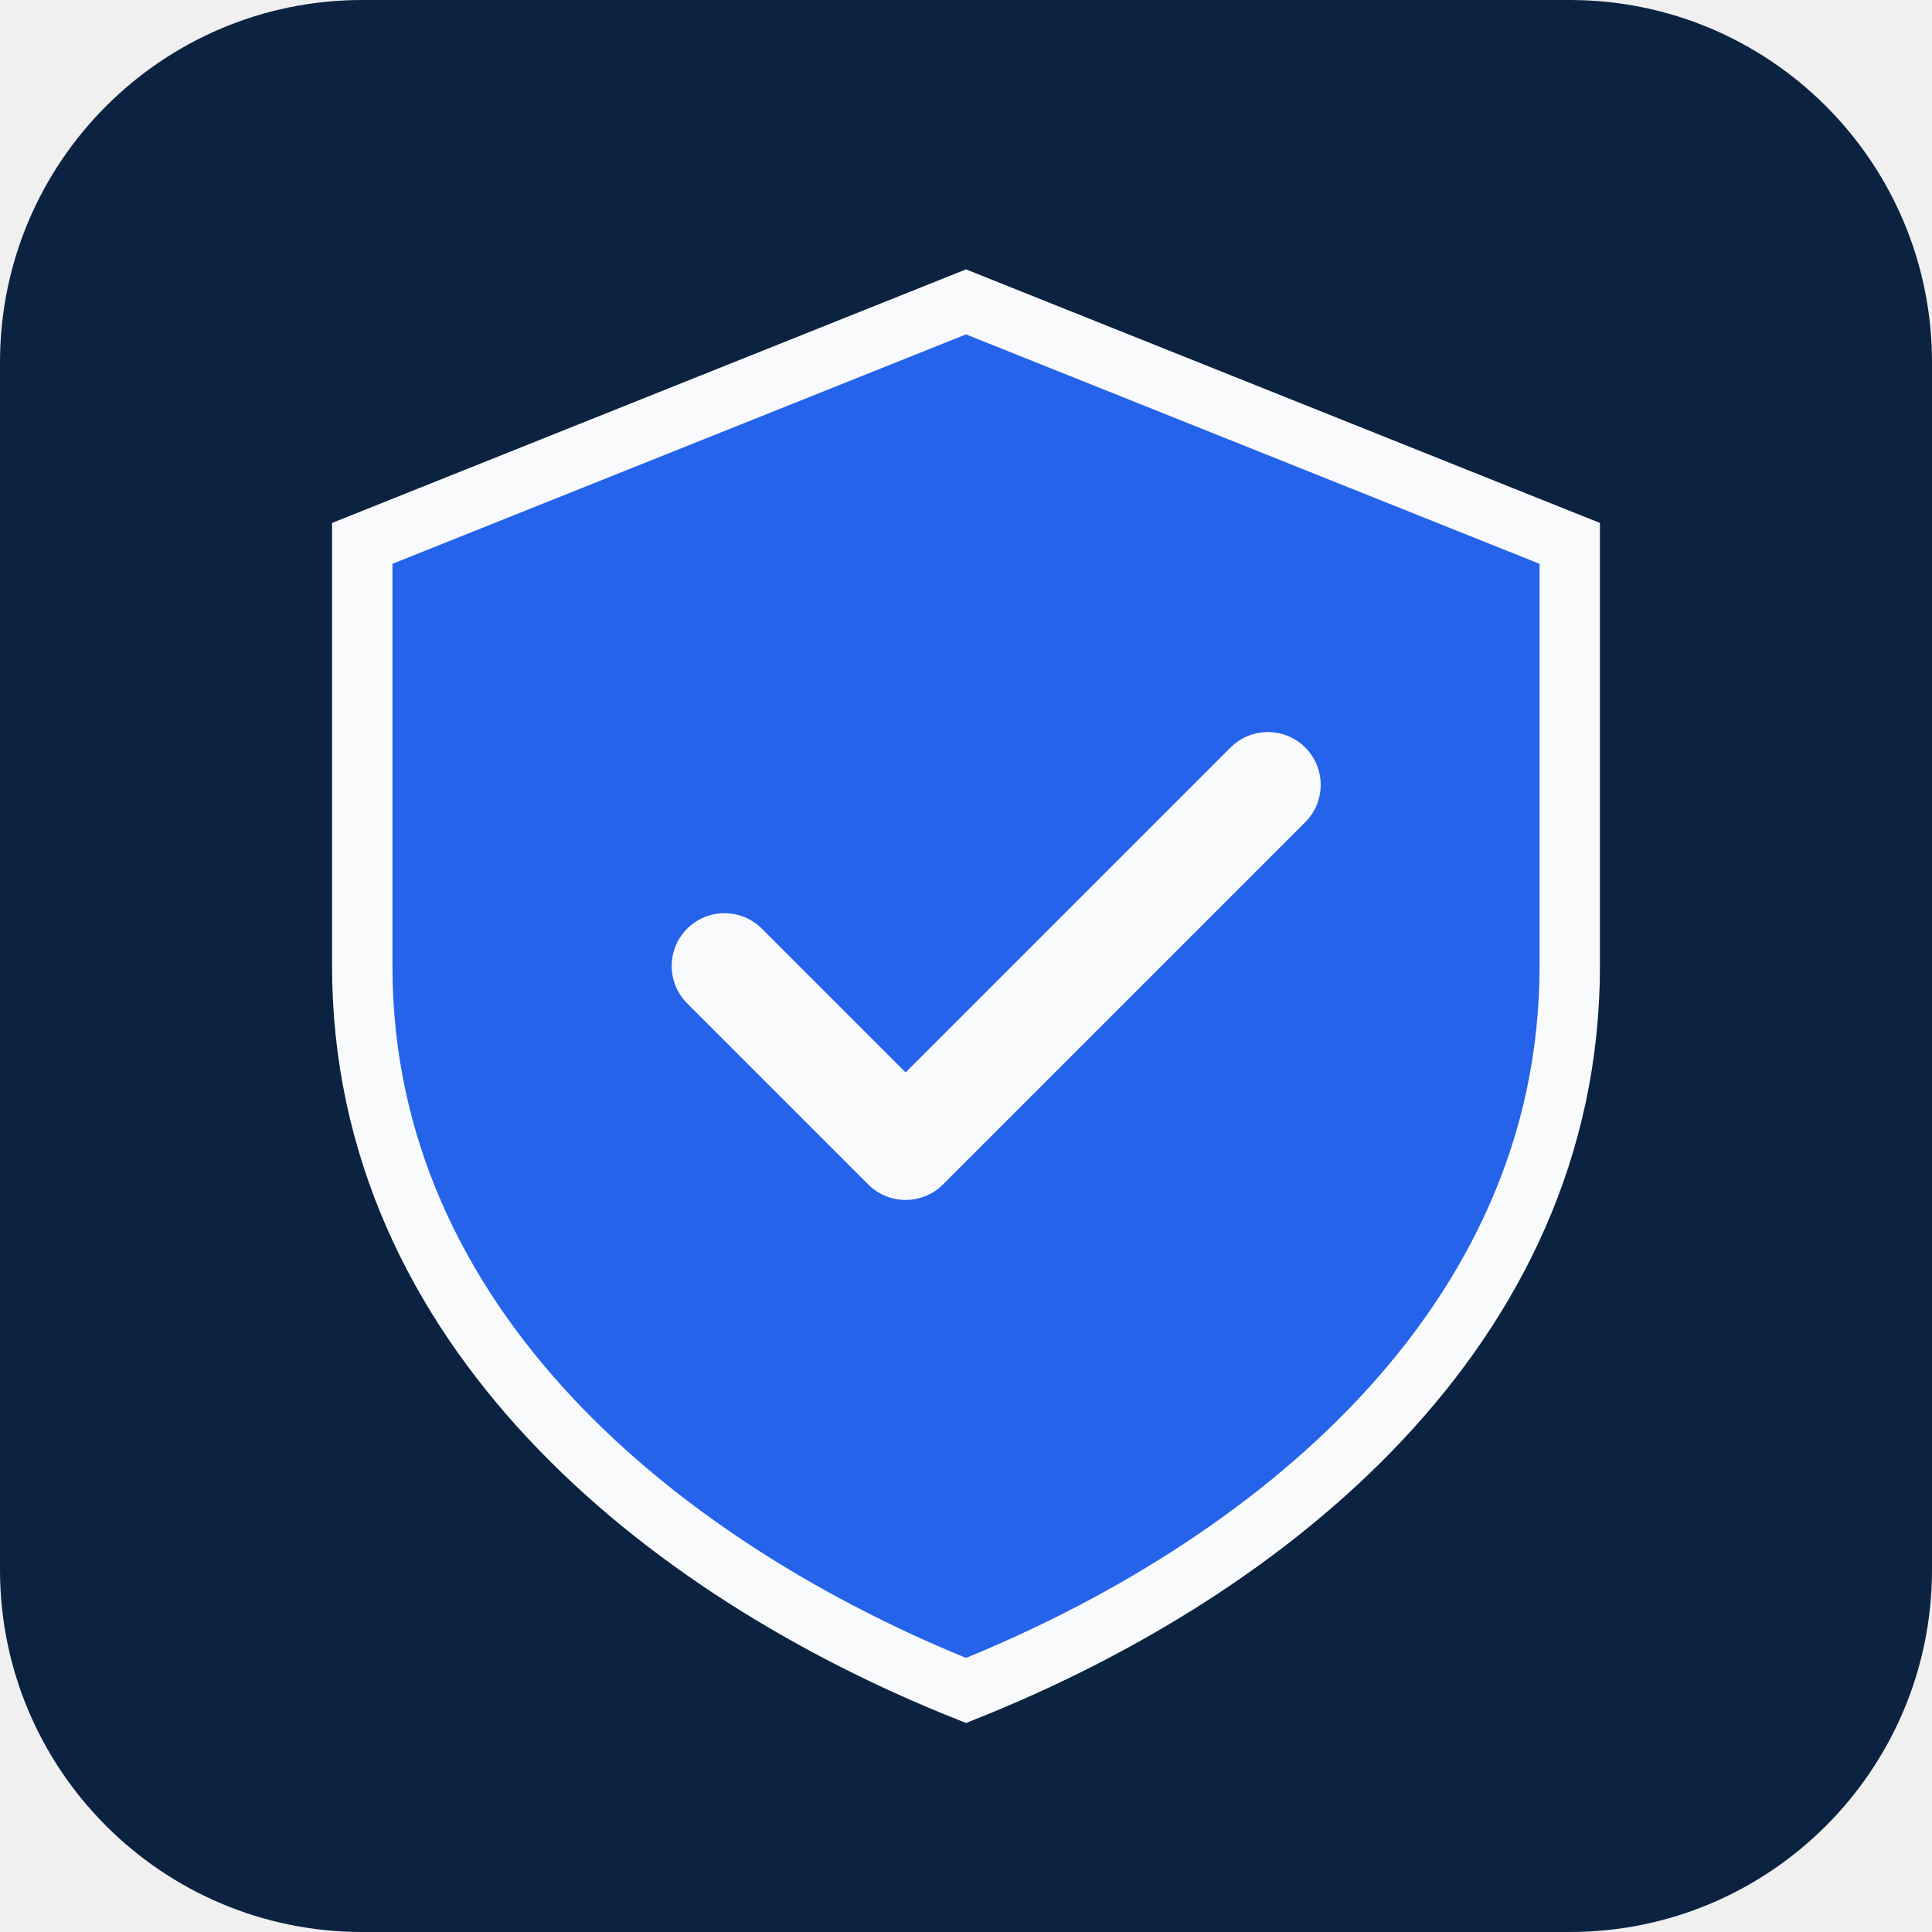
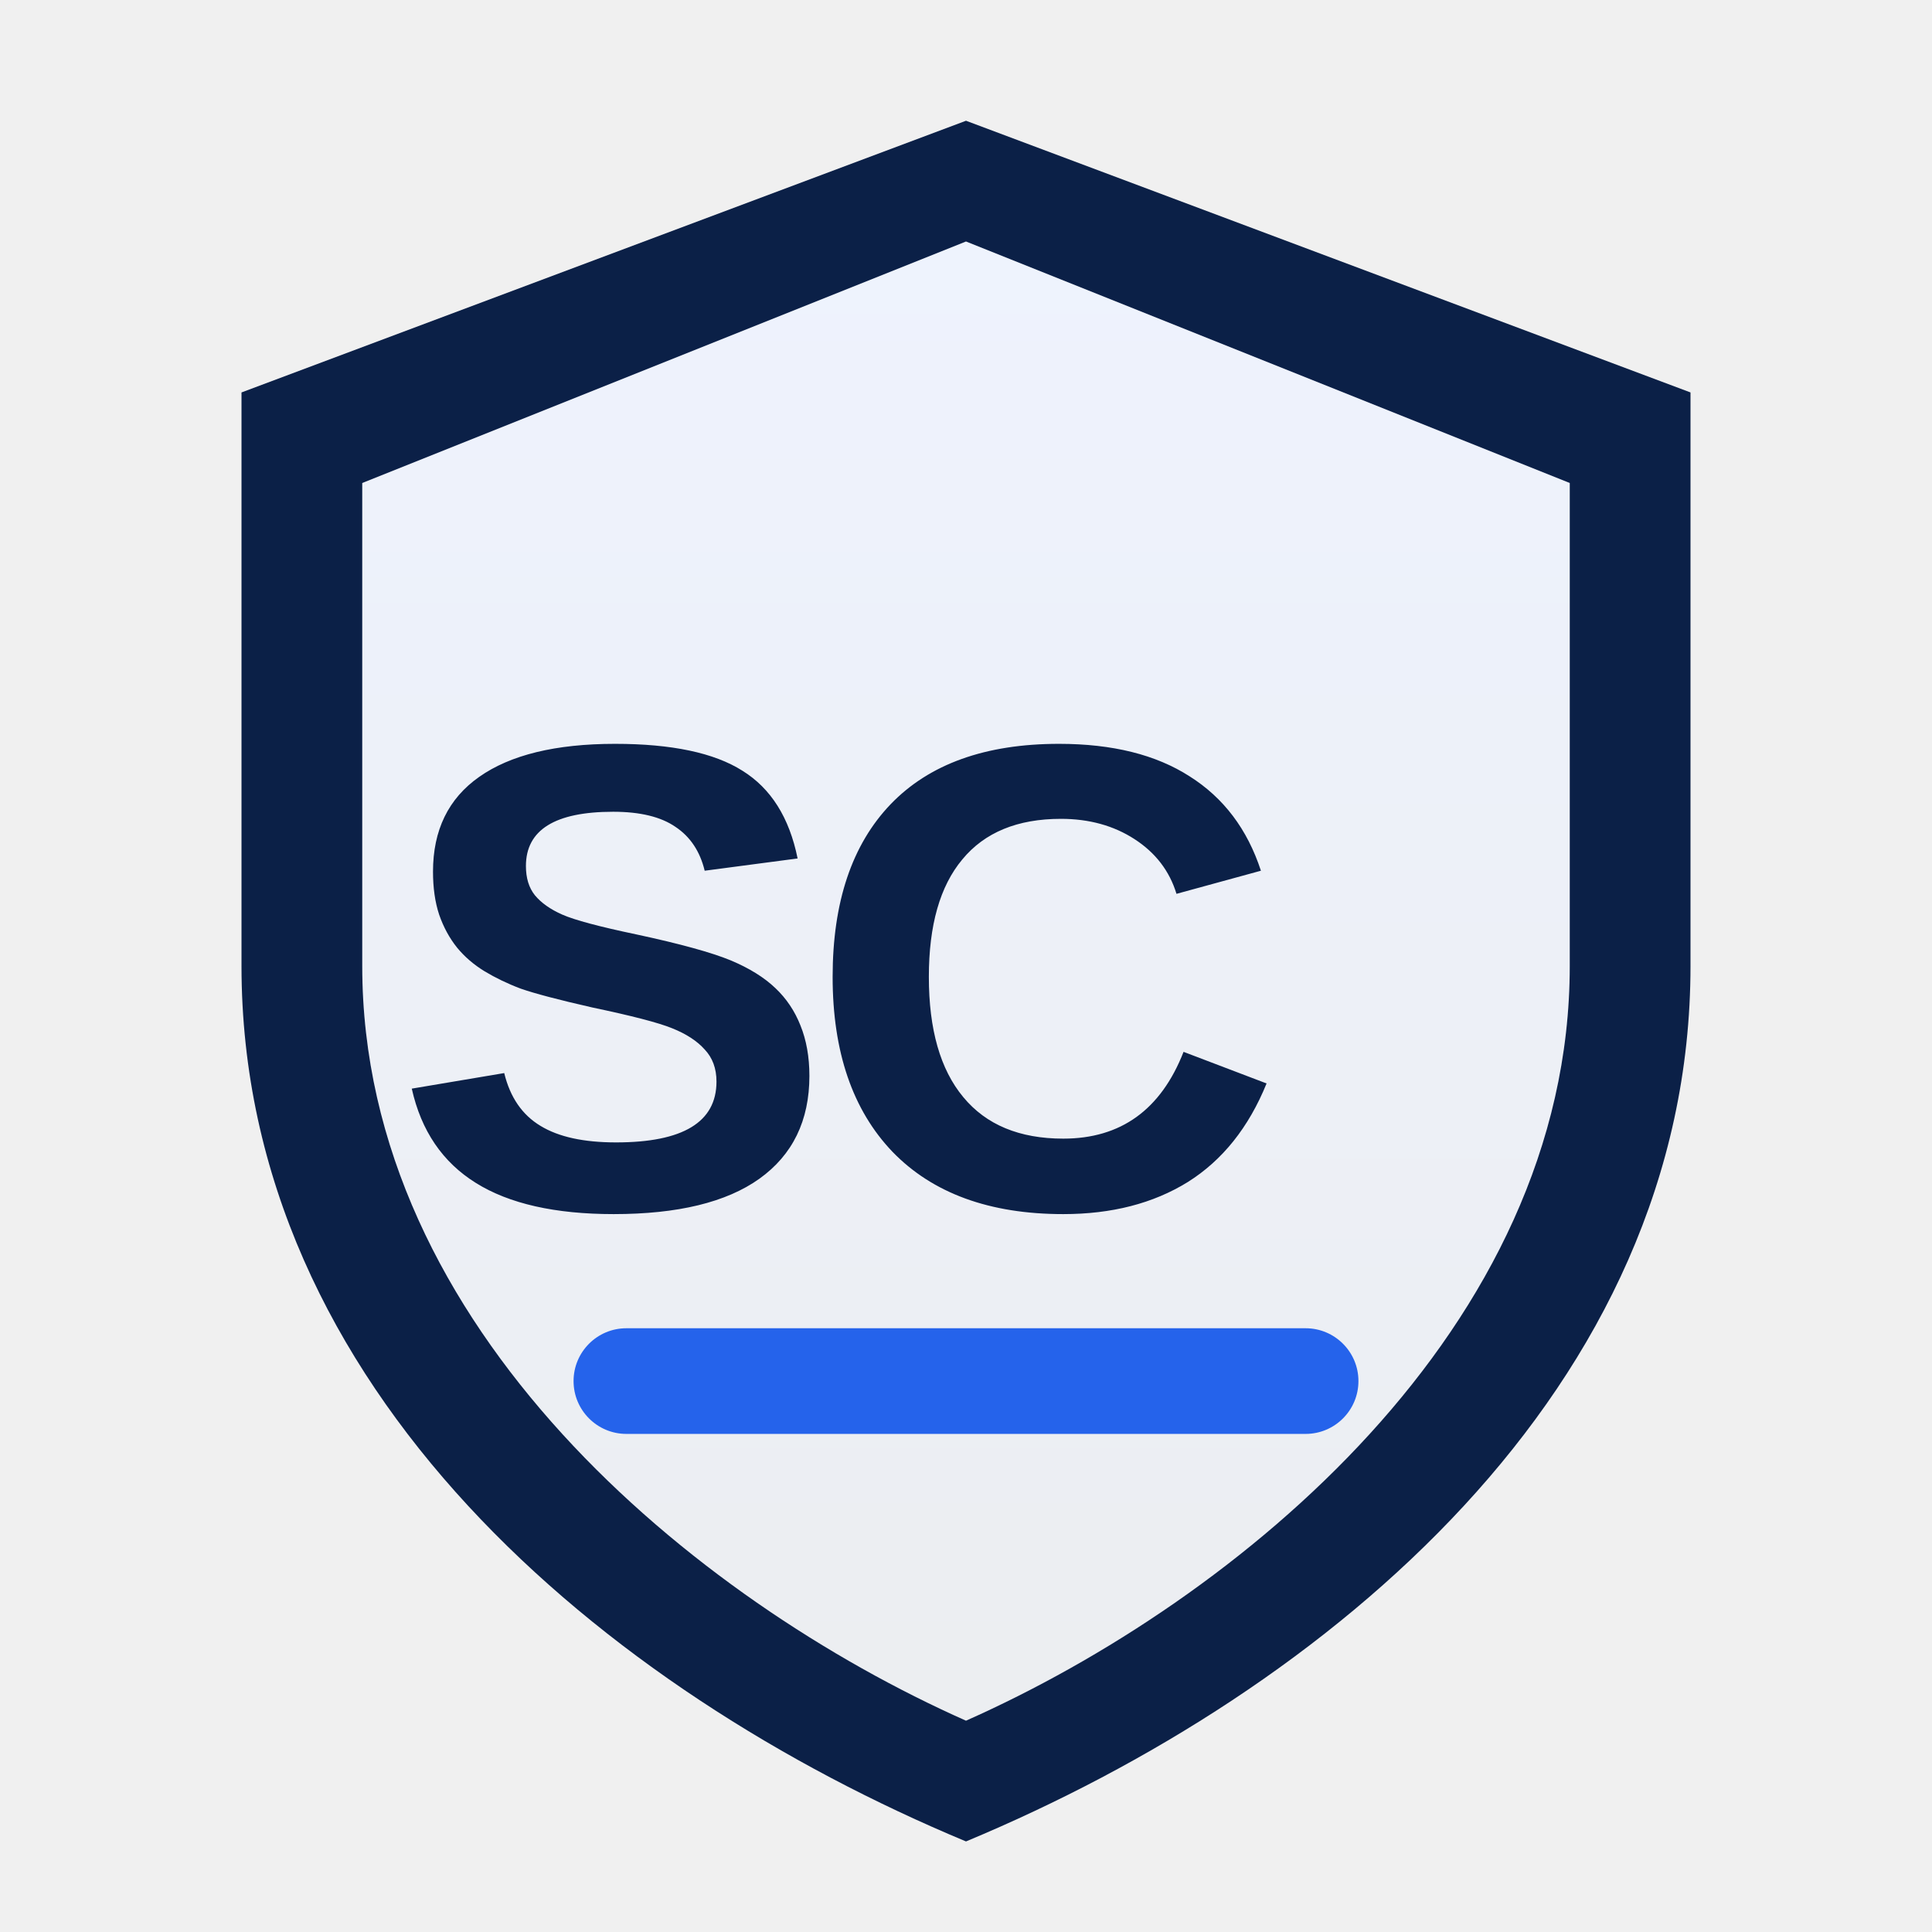
<svg xmlns="http://www.w3.org/2000/svg" viewBox="0 0 64 64" fill="none">
-   <rect width="64" height="64" rx="12" fill="#0B2341" />
-   <path d="M32 10 L52 18 V32 C52 44 42 52 32 56 C22 52 12 44 12 32 V18 Z" fill="#2563EB" stroke="#F8FAFC" stroke-width="2" />
-   <path d="M24 32 L30 38 L42 26" stroke="#F8FAFC" stroke-width="3.5" stroke-linecap="round" stroke-linejoin="round" />
+   <path d="M32 4 L56 13 V32 C56 46 44 56 32 61 C20 56 8 46 8 32 V13 Z" fill="#0B2047" />
+   <path d="M32 8 L52 16 V32 C52 44 41 53 32 57 C23 53 12 44 12 32 V16 Z" fill="white" />
+   <path d="M32 8 L52 16 V32 C52 44 41 53 32 57 C23 53 12 44 12 32 V16 Z" fill="url(#shieldGrad)" opacity="0.08" />
+   <text x="13" y="40" font-family="Arial Black, Arial" font-weight="900" font-size="22" fill="#0B2047" letter-spacing="-1">SC</text>
+   <rect x="19" y="44" width="26" height="3.5" rx="1.75" fill="#2563EB" />
+   <defs>
+     <linearGradient id="shieldGrad" x1="0" y1="0" x2="0" y2="1">
+       <stop offset="0%" stop-color="#2563EB" />
+       <stop offset="100%" stop-color="#0B2047" />
+     </linearGradient>
+   </defs>
</svg>
